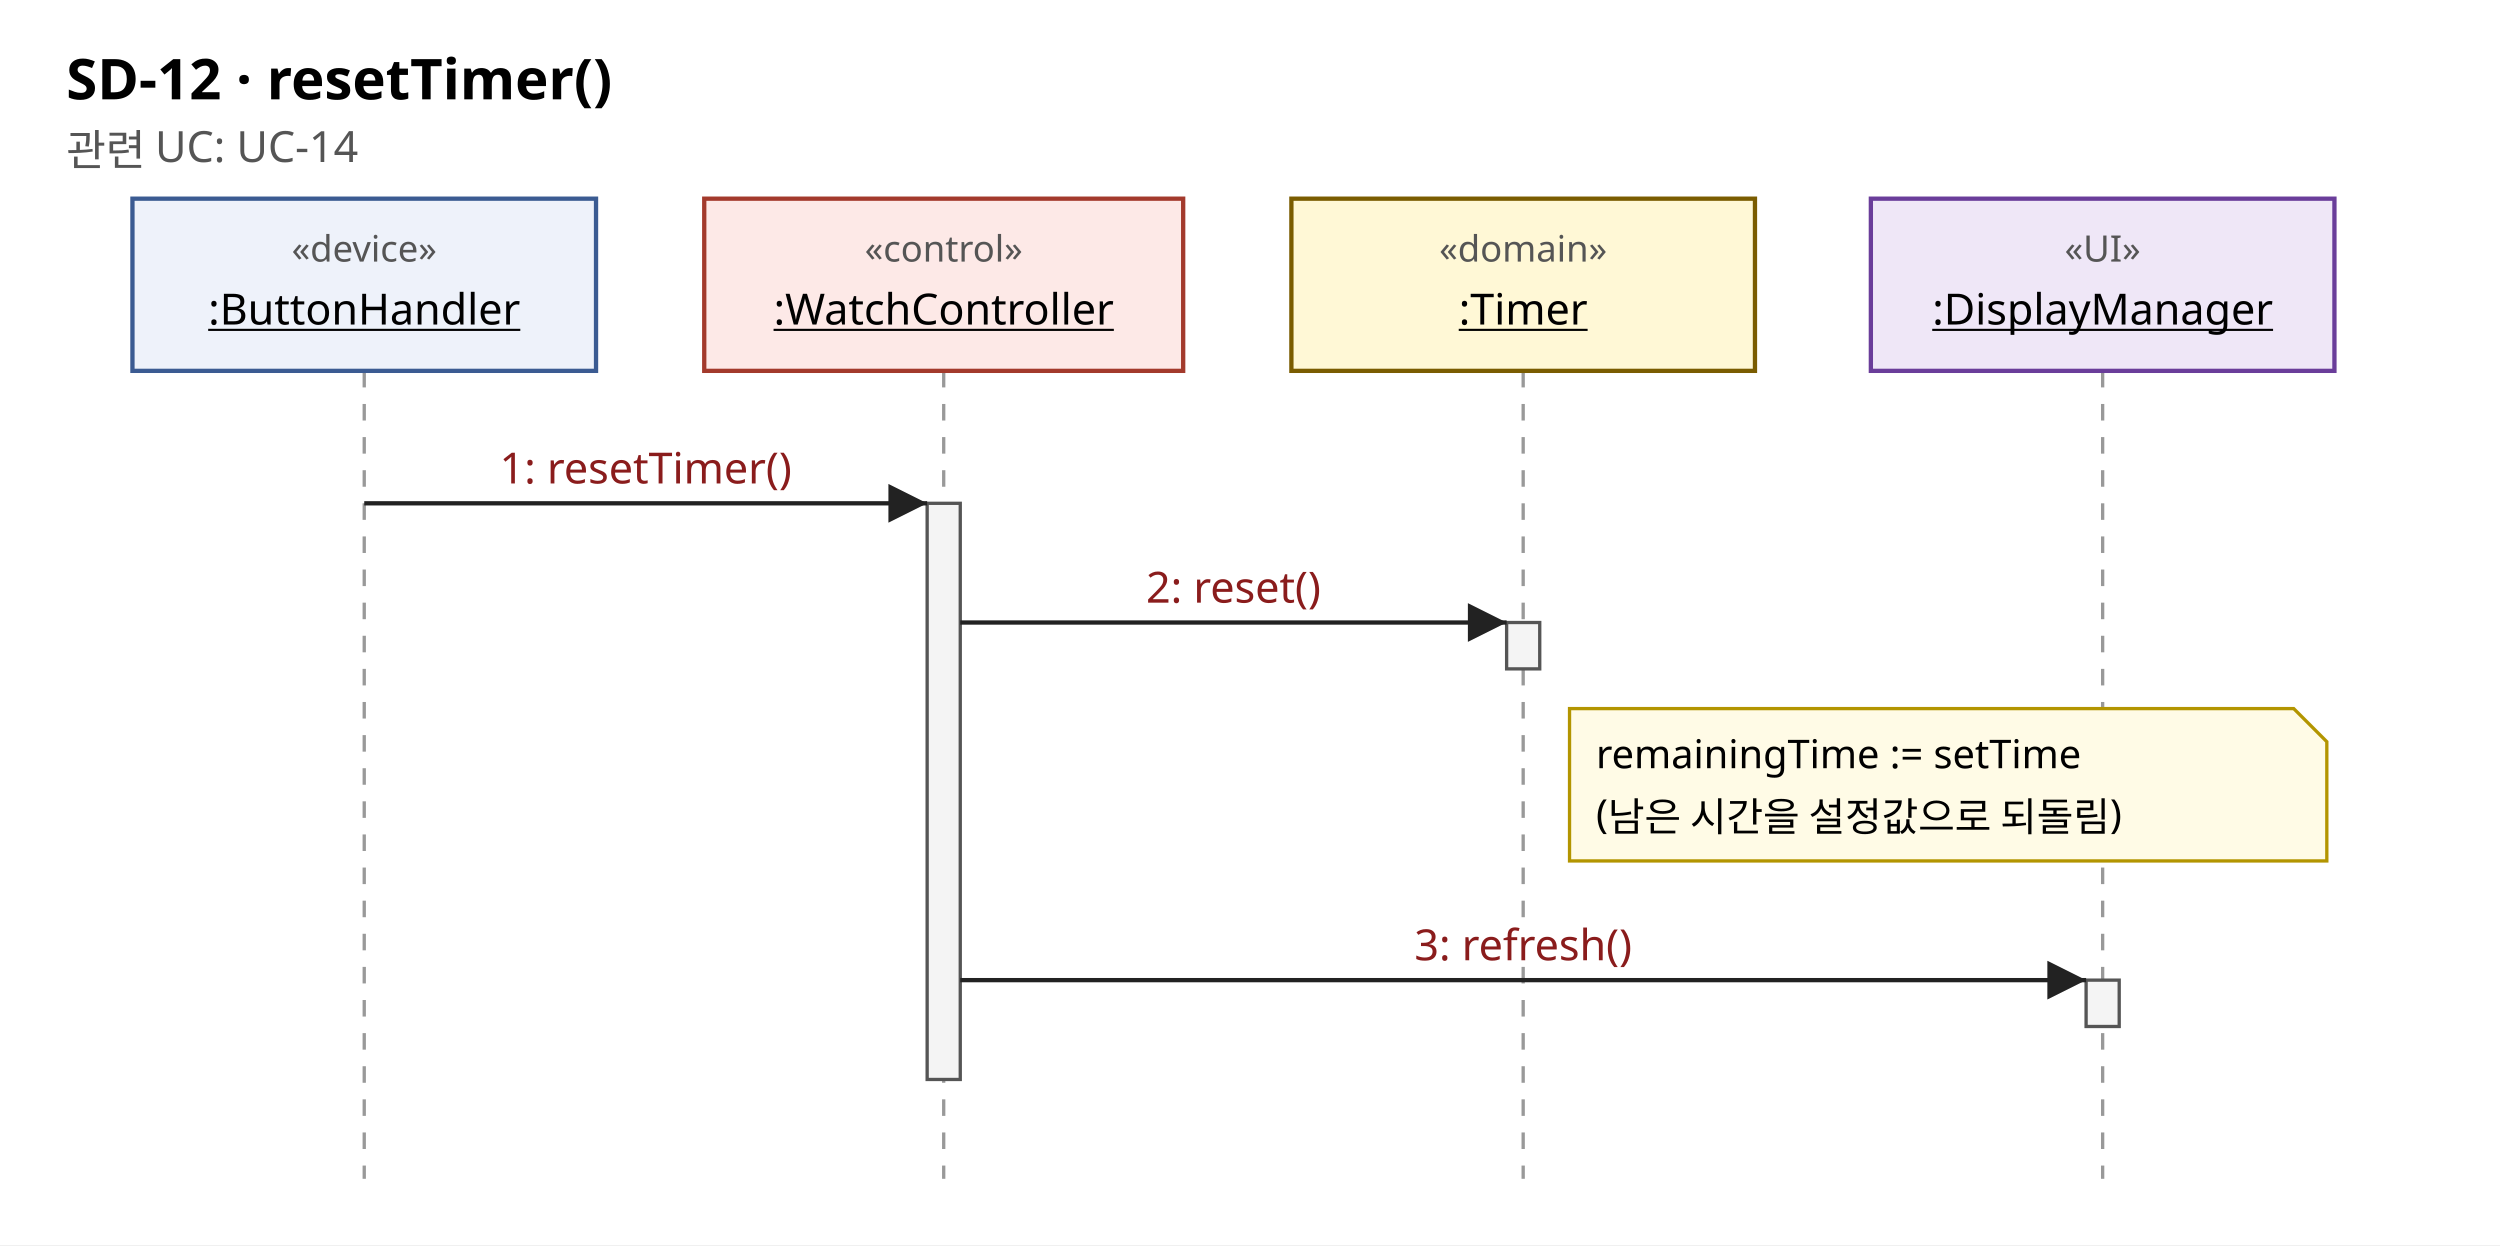
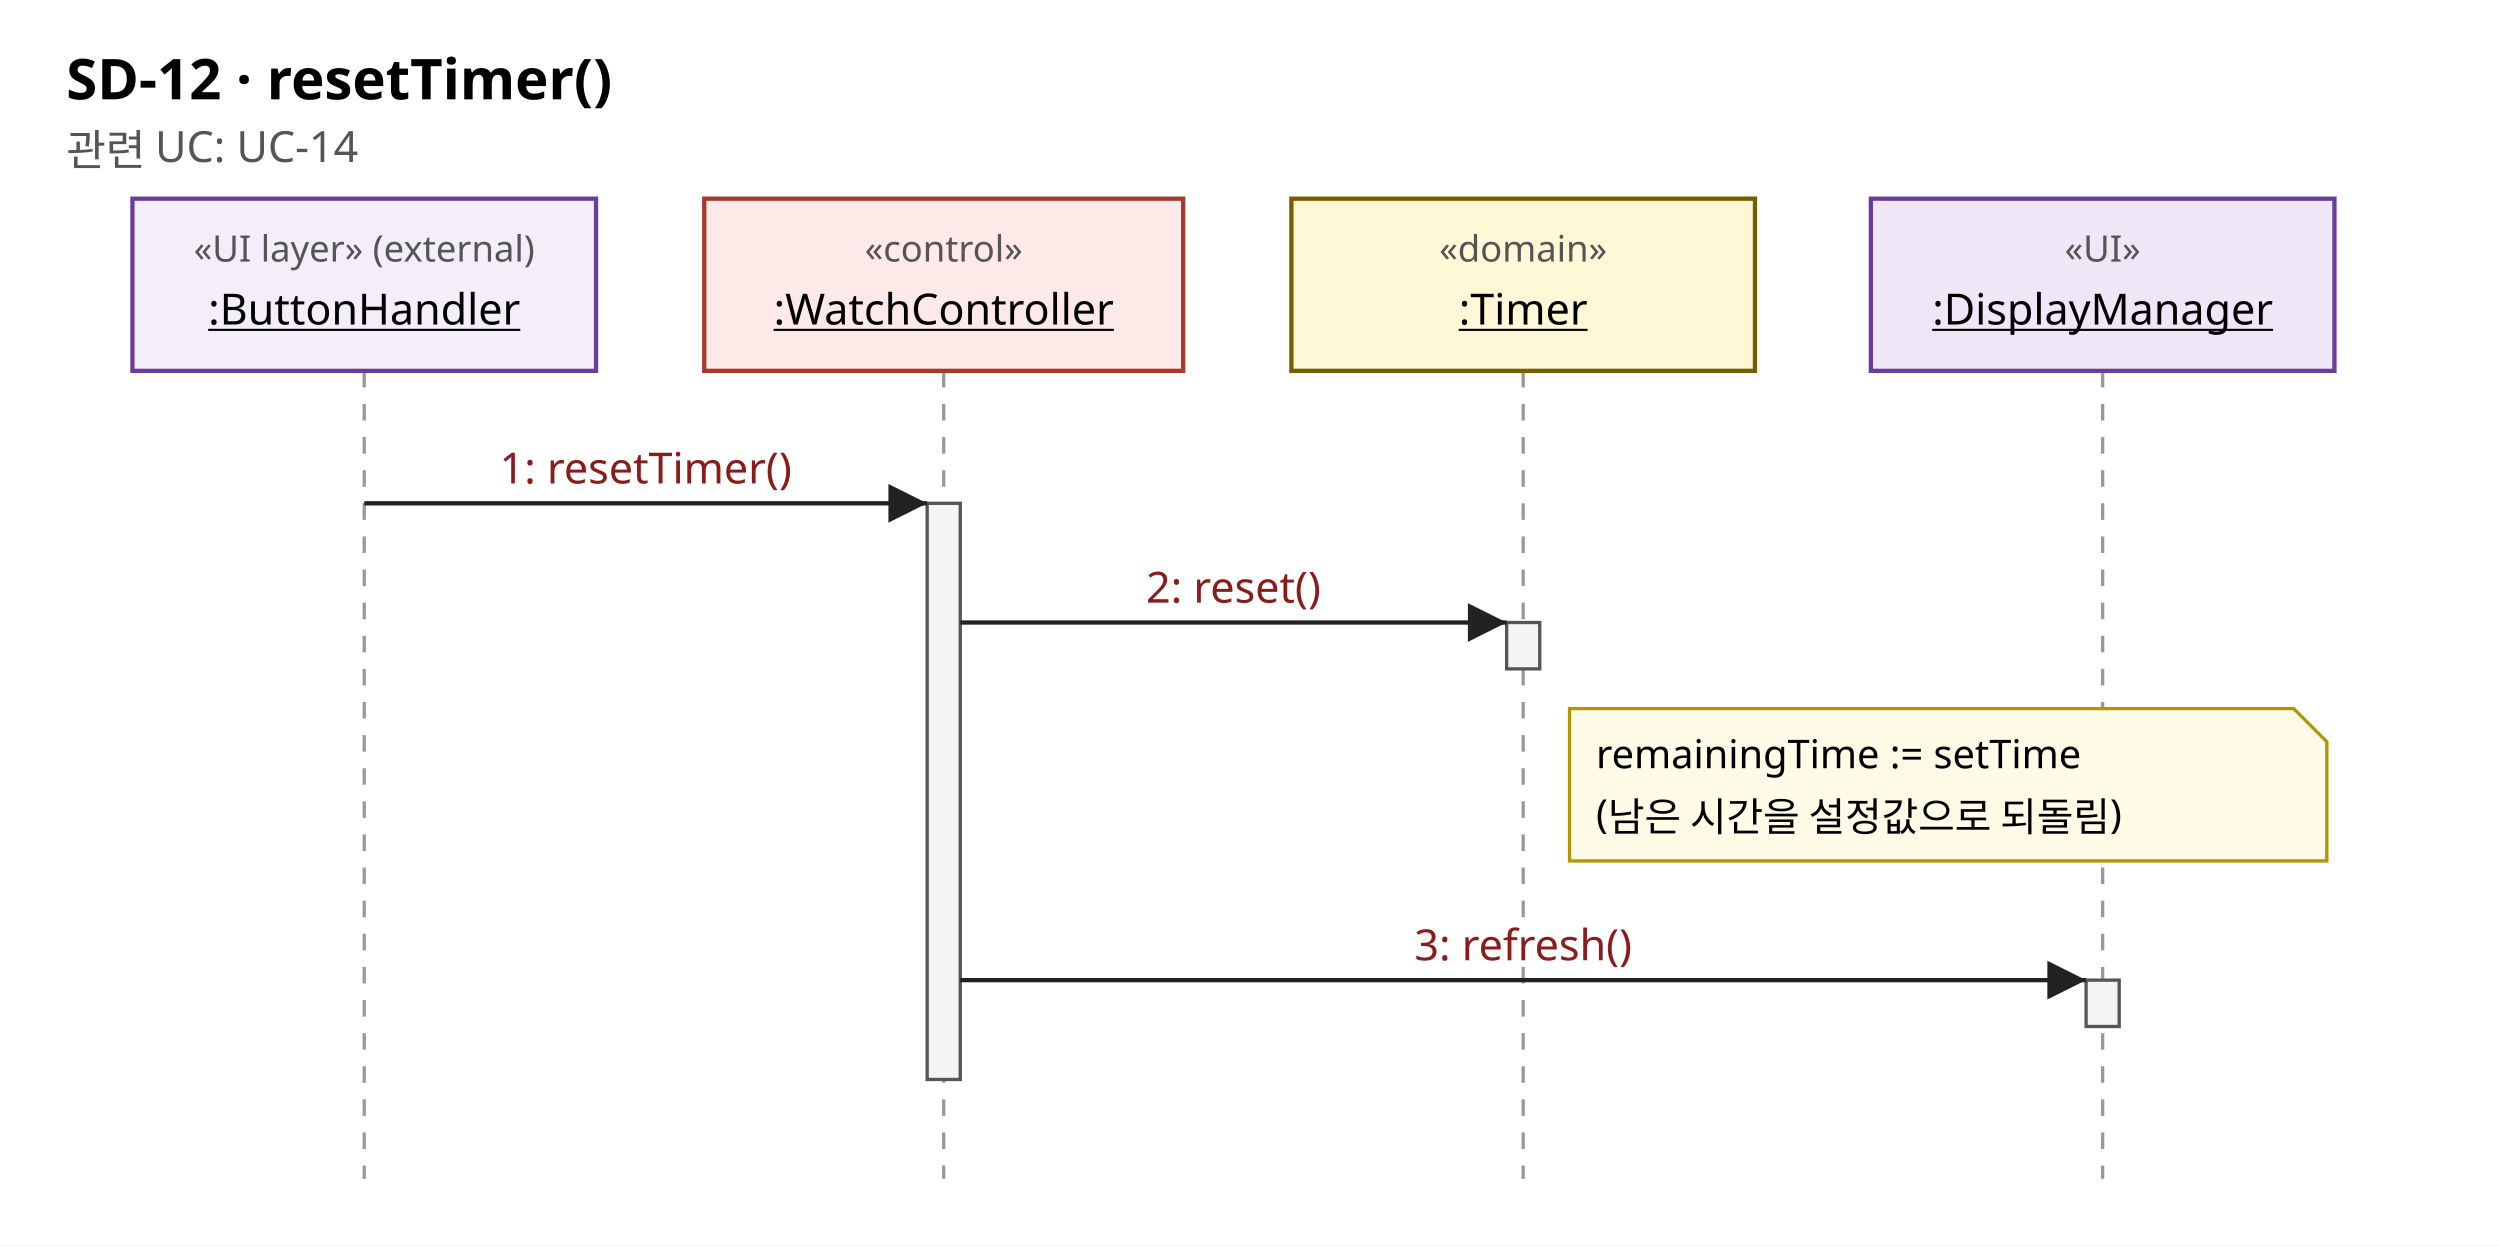
<svg xmlns="http://www.w3.org/2000/svg" width="755" height="376" viewBox="0 0 755 376" font-family="Malgun Gothic, Apple SD Gothic Neo, Noto Sans KR, WenQuanYi Zen Hei, sans-serif">
  <defs>
    <marker id="f" viewBox="0 0 10 10" refX="10" refY="5" markerWidth="9" markerHeight="9" orient="auto">
      <path d="M0,0 L10,5 L0,10 z" fill="#222" />
    </marker>
  </defs>
  <rect width="755" height="376" fill="#fff" />
  <text x="20" y="30" font-size="17" font-weight="bold">SD-12 · resetTimer()</text>
  <text x="20" y="50" font-size="13" fill="#555">관련 UC: UC-14</text>
  <line x1="110" y1="112" x2="110" y2="356" stroke="#999" stroke-dasharray="5 5" />
-   <rect x="40.0" y="60" width="140" height="52" fill="#eef2fa" stroke="#3b5b92" stroke-width="1.3" />
-   <text x="110" y="79" text-anchor="middle" font-size="11" fill="#555">«device»</text>
+   <rect x="40.0" y="60" width="140" height="52" fill="#f3eefa" stroke="#6a3d9a" stroke-width="1.3" />
+   <text x="110" y="79" text-anchor="middle" font-size="11" fill="#555">«UI layer» (external)</text>
  <text x="110" y="98" text-anchor="middle" font-size="13" text-decoration="underline">:ButtonHandler</text>
  <line x1="285" y1="112" x2="285" y2="356" stroke="#999" stroke-dasharray="5 5" />
  <rect x="212.68" y="60" width="144.64" height="52" fill="#fde9e7" stroke="#a33a2c" stroke-width="1.3" />
  <text x="285" y="79" text-anchor="middle" font-size="11" fill="#555">«control»</text>
  <text x="285" y="98" text-anchor="middle" font-size="13" text-decoration="underline">:WatchController</text>
  <line x1="460" y1="112" x2="460" y2="356" stroke="#999" stroke-dasharray="5 5" />
  <rect x="390.0" y="60" width="140" height="52" fill="#fff8d6" stroke="#7a5c00" stroke-width="1.3" />
  <text x="460" y="79" text-anchor="middle" font-size="11" fill="#555">«domain»</text>
  <text x="460" y="98" text-anchor="middle" font-size="13" text-decoration="underline">:Timer</text>
  <line x1="635" y1="112" x2="635" y2="356" stroke="#999" stroke-dasharray="5 5" />
  <rect x="565.0" y="60" width="140" height="52" fill="#efe7f7" stroke="#6a3d9a" stroke-width="1.3" />
  <text x="635" y="79" text-anchor="middle" font-size="11" fill="#555">«UI»</text>
  <text x="635" y="98" text-anchor="middle" font-size="13" text-decoration="underline">:DisplayManager</text>
  <rect x="455" y="188" width="10" height="14" fill="#f4f4f4" stroke="#555" />
  <rect x="630" y="296" width="10" height="14" fill="#f4f4f4" stroke="#555" />
  <rect x="280" y="152" width="10" height="174" fill="#f4f4f4" stroke="#555" />
  <line x1="110" y1="152" x2="280" y2="152" stroke="#222" stroke-width="1.3" marker-end="url(#f)" />
  <text x="195.0" y="146" text-anchor="middle" font-size="13" fill="#8a1c1c" stroke="#fff" stroke-width="3" paint-order="stroke">1: resetTimer()</text>
  <line x1="290" y1="188" x2="455" y2="188" stroke="#222" stroke-width="1.3" marker-end="url(#f)" />
  <text x="372.5" y="182" text-anchor="middle" font-size="13" fill="#8a1c1c" stroke="#fff" stroke-width="3" paint-order="stroke">2: reset()</text>
  <path d="M474,214 h218.7 l10,10 v36 h-228.7 z" fill="#fffbe6" stroke="#b39500" />
  <text x="482" y="232" font-size="12">remainingTime := setTime</text>
  <text x="482" y="250" font-size="12">(남은 시간을 설정값으로 되돌림)</text>
  <line x1="290" y1="296" x2="630" y2="296" stroke="#222" stroke-width="1.3" marker-end="url(#f)" />
  <text x="460.0" y="290" text-anchor="middle" font-size="13" fill="#8a1c1c" stroke="#fff" stroke-width="3" paint-order="stroke">3: refresh()</text>
</svg>
